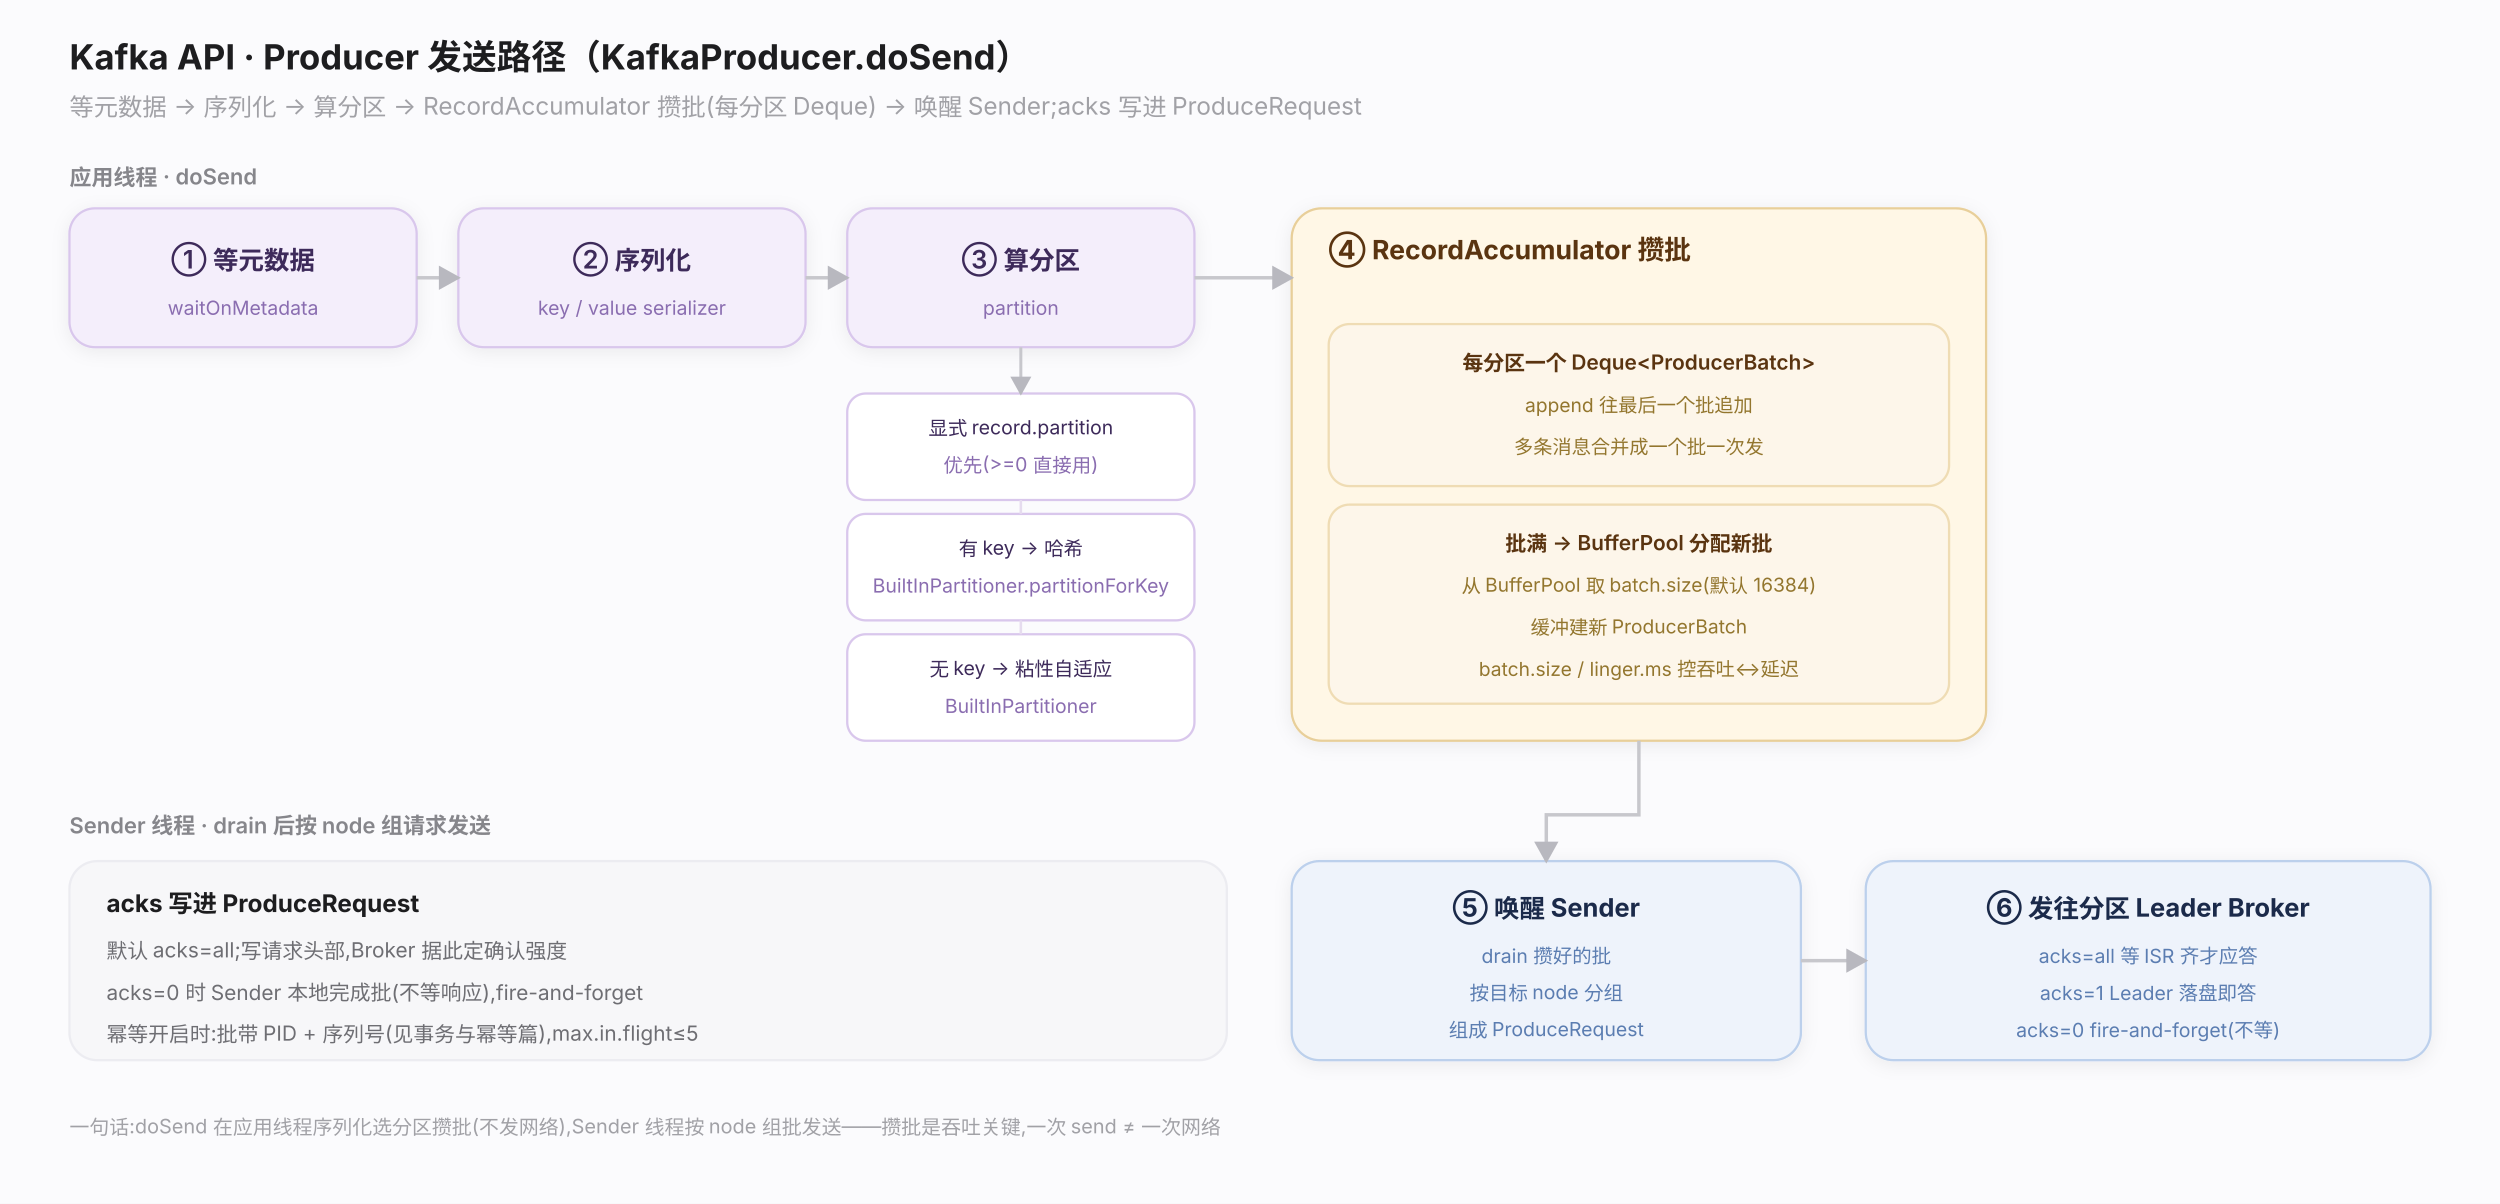
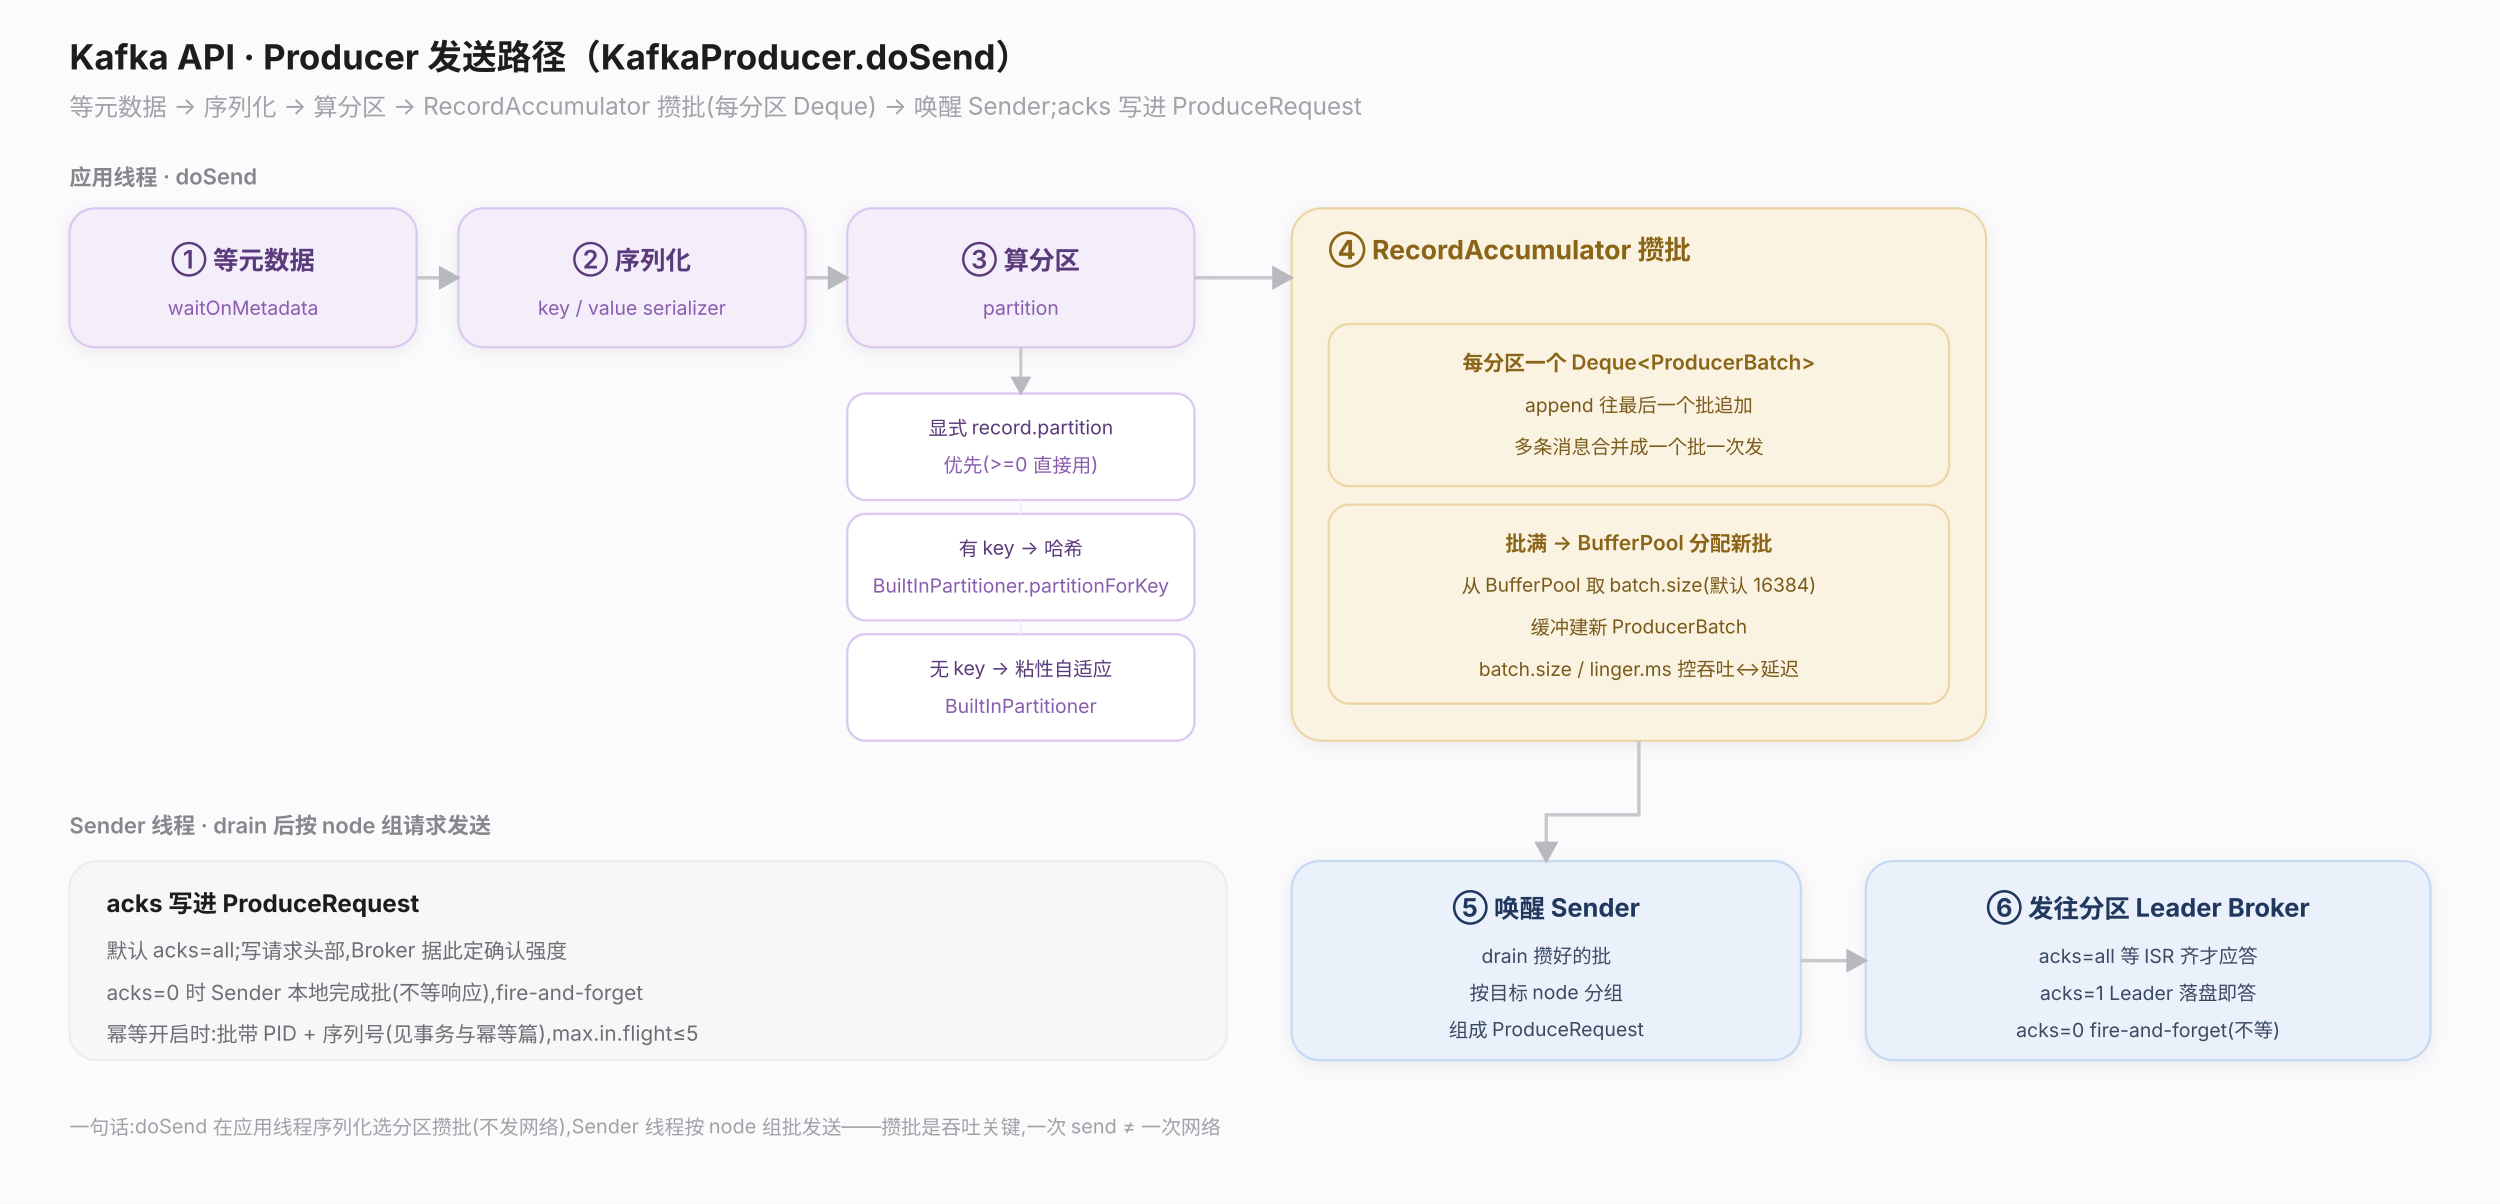
<svg xmlns="http://www.w3.org/2000/svg" width="1080" height="520" viewBox="0 0 1080 520" font-family="-apple-system,BlinkMacSystemFont,'SF Pro Display','Helvetica Neue','PingFang SC','Microsoft YaHei',sans-serif">
  <defs>
    <filter id="soft" x="-20%" y="-20%" width="140%" height="140%">
      <feDropShadow dx="0" dy="1.5" stdDeviation="4" flood-color="#1d1d1f" flood-opacity="0.07" />
    </filter>
    <marker id="ar" viewBox="0 0 10 10" refX="8" refY="5" markerWidth="7" markerHeight="7" orient="auto-start-reverse">
      <path d="M0,0 L9,5 L0,10 z" fill="#b8b8bf" />
    </marker>
  </defs>
  <rect width="1080" height="520" fill="#fbfbfd" />
  <text x="30" y="30" font-size="15" font-weight="700" fill="#1d1d1f">Kafka API · Producer 发送路径（KafkaProducer.doSend）</text>
  <text x="30" y="50" font-size="10.5" fill="#a1a1a6">等元数据 → 序列化 → 算分区 → RecordAccumulator 攒批(每分区 Deque) → 唤醒 Sender;acks 写进 ProduceRequest</text>
  <text x="30" y="80" font-size="9.5" font-weight="600" fill="#86868b">应用线程 · doSend</text>
-   <rect x="30" y="90" width="150" height="60" rx="11" fill="#f4eefb" stroke="#d9c7ec" filter="url(#soft)" />
-   <text x="105" y="116" font-size="11" font-weight="600" fill="#3d2a5a" text-anchor="middle">① 等元数据</text>
-   <text x="105" y="136" font-size="8.4" fill="#8a6db0" text-anchor="middle">waitOnMetadata</text>
-   <rect x="198" y="90" width="150" height="60" rx="11" fill="#f4eefb" stroke="#d9c7ec" filter="url(#soft)" />
-   <text x="273" y="116" font-size="11" font-weight="600" fill="#3d2a5a" text-anchor="middle">② 序列化</text>
-   <text x="273" y="136" font-size="8.4" fill="#8a6db0" text-anchor="middle">key / value serializer</text>
-   <rect x="366" y="90" width="150" height="60" rx="11" fill="#f4eefb" stroke="#d9c7ec" filter="url(#soft)" />
-   <text x="441" y="116" font-size="11" font-weight="600" fill="#3d2a5a" text-anchor="middle">③ 算分区</text>
-   <text x="441" y="136" font-size="8.4" fill="#8a6db0" text-anchor="middle">partition</text>
+   <rect x="30" y="90" width="150" height="60" rx="11" fill="#f4eefb" stroke="#dcc9ef" filter="url(#soft)" />
+   <text x="105" y="116" font-size="11" font-weight="600" fill="#5a3a7a" text-anchor="middle">① 等元数据</text>
+   <text x="105" y="136" font-size="8.4" fill="#8a5cae" text-anchor="middle">waitOnMetadata</text>
+   <rect x="198" y="90" width="150" height="60" rx="11" fill="#f4eefb" stroke="#dcc9ef" filter="url(#soft)" />
+   <text x="273" y="116" font-size="11" font-weight="600" fill="#5a3a7a" text-anchor="middle">② 序列化</text>
+   <text x="273" y="136" font-size="8.4" fill="#8a5cae" text-anchor="middle">key / value serializer</text>
+   <rect x="366" y="90" width="150" height="60" rx="11" fill="#f4eefb" stroke="#dcc9ef" filter="url(#soft)" />
+   <text x="441" y="116" font-size="11" font-weight="600" fill="#5a3a7a" text-anchor="middle">③ 算分区</text>
+   <text x="441" y="136" font-size="8.4" fill="#8a5cae" text-anchor="middle">partition</text>
  <line x1="180" y1="120" x2="198" y2="120" stroke="#c7c7cc" stroke-width="1.5" marker-end="url(#ar)" />
  <line x1="348" y1="120" x2="366" y2="120" stroke="#c7c7cc" stroke-width="1.5" marker-end="url(#ar)" />
-   <rect x="366" y="170" width="150" height="46" rx="8" fill="#fff" stroke="#d9c7ec" />
-   <text x="441" y="188" font-size="8.4" fill="#3d2a5a" text-anchor="middle">显式 record.partition</text>
-   <text x="441" y="204" font-size="8.4" fill="#8a6db0" text-anchor="middle">优先(&gt;=0 直接用)</text>
-   <rect x="366" y="222" width="150" height="46" rx="8" fill="#fff" stroke="#d9c7ec" />
-   <text x="441" y="240" font-size="8.4" fill="#3d2a5a" text-anchor="middle">有 key → 哈希</text>
-   <text x="441" y="256" font-size="8.4" fill="#8a6db0" text-anchor="middle">BuiltInPartitioner.partitionForKey</text>
-   <rect x="366" y="274" width="150" height="46" rx="8" fill="#fff" stroke="#d9c7ec" />
-   <text x="441" y="292" font-size="8.4" fill="#3d2a5a" text-anchor="middle">无 key → 粘性自适应</text>
-   <text x="441" y="308" font-size="8.4" fill="#8a6db0" text-anchor="middle">BuiltInPartitioner</text>
+   <rect x="366" y="170" width="150" height="46" rx="8" fill="#fff" stroke="#dcc9ef" />
+   <text x="441" y="188" font-size="8.4" fill="#5a3a7a" text-anchor="middle">显式 record.partition</text>
+   <text x="441" y="204" font-size="8.4" fill="#8a5cae" text-anchor="middle">优先(&gt;=0 直接用)</text>
+   <rect x="366" y="222" width="150" height="46" rx="8" fill="#fff" stroke="#dcc9ef" />
+   <text x="441" y="240" font-size="8.4" fill="#5a3a7a" text-anchor="middle">有 key → 哈希</text>
+   <text x="441" y="256" font-size="8.4" fill="#8a5cae" text-anchor="middle">BuiltInPartitioner.partitionForKey</text>
+   <rect x="366" y="274" width="150" height="46" rx="8" fill="#fff" stroke="#dcc9ef" />
+   <text x="441" y="292" font-size="8.4" fill="#5a3a7a" text-anchor="middle">无 key → 粘性自适应</text>
+   <text x="441" y="308" font-size="8.4" fill="#8a5cae" text-anchor="middle">BuiltInPartitioner</text>
  <path d="M441,150 L441,170" stroke="#c7c7cc" stroke-width="1.3" fill="none" marker-end="url(#ar)" />
-   <path d="M441,216 L441,222" stroke="#e6dcef" stroke-width="1.1" fill="none" />
-   <path d="M441,268 L441,274" stroke="#e6dcef" stroke-width="1.1" fill="none" />
-   <rect x="558" y="90" width="300" height="230" rx="13" fill="#fff7e6" stroke="#e8cf9a" filter="url(#soft)" />
-   <text x="574" y="112" font-size="11.5" font-weight="700" fill="#5a3410">④ RecordAccumulator 攒批</text>
-   <rect x="574" y="140" width="268" height="70" rx="9" fill="#fdf6ea" stroke="#efdcb4" />
-   <text x="708" y="160" font-size="9" font-weight="600" fill="#5a3410" text-anchor="middle">每分区一个 Deque&lt;ProducerBatch&gt;</text>
-   <text x="708" y="178" font-size="8.3" fill="#93762e" text-anchor="middle">append 往最后一个批追加</text>
-   <text x="708" y="196" font-size="8.3" fill="#93762e" text-anchor="middle">多条消息合并成一个批一次发</text>
-   <rect x="574" y="218" width="268" height="86" rx="9" fill="#fdf6ea" stroke="#efdcb4" />
-   <text x="708" y="238" font-size="9" font-weight="600" fill="#5a3410" text-anchor="middle">批满 → BufferPool 分配新批</text>
-   <text x="708" y="256" font-size="8.3" fill="#93762e" text-anchor="middle">从 BufferPool 取 batch.size(默认 16384)</text>
-   <text x="708" y="274" font-size="8.3" fill="#93762e" text-anchor="middle">缓冲建新 ProducerBatch</text>
-   <text x="708" y="292" font-size="8.3" fill="#93762e" text-anchor="middle">batch.size / linger.ms 控吞吐↔延迟</text>
+   <path d="M441,216 L441,222" stroke="#f4eefb" stroke-width="1.1" fill="none" />
+   <path d="M441,268 L441,274" stroke="#f4eefb" stroke-width="1.1" fill="none" />
+   <rect x="558" y="90" width="300" height="230" rx="13" fill="#fbf3e2" stroke="#ecd6a8" filter="url(#soft)" />
+   <text x="574" y="112" font-size="11.5" font-weight="700" fill="#8a6417">④ RecordAccumulator 攒批</text>
+   <rect x="574" y="140" width="268" height="70" rx="9" fill="#fbf3e2" stroke="#ecd6a8" />
+   <text x="708" y="160" font-size="9" font-weight="600" fill="#8a6417" text-anchor="middle">每分区一个 Deque&lt;ProducerBatch&gt;</text>
+   <text x="708" y="178" font-size="8.3" fill="#7a5a1a" text-anchor="middle">append 往最后一个批追加</text>
+   <text x="708" y="196" font-size="8.3" fill="#7a5a1a" text-anchor="middle">多条消息合并成一个批一次发</text>
+   <rect x="574" y="218" width="268" height="86" rx="9" fill="#fbf3e2" stroke="#ecd6a8" />
+   <text x="708" y="238" font-size="9" font-weight="600" fill="#8a6417" text-anchor="middle">批满 → BufferPool 分配新批</text>
+   <text x="708" y="256" font-size="8.3" fill="#7a5a1a" text-anchor="middle">从 BufferPool 取 batch.size(默认 16384)</text>
+   <text x="708" y="274" font-size="8.3" fill="#7a5a1a" text-anchor="middle">缓冲建新 ProducerBatch</text>
+   <text x="708" y="292" font-size="8.3" fill="#7a5a1a" text-anchor="middle">batch.size / linger.ms 控吞吐↔延迟</text>
  <line x1="516" y1="120" x2="558" y2="120" stroke="#c7c7cc" stroke-width="1.5" marker-end="url(#ar)" />
  <text x="30" y="360" font-size="9.5" font-weight="600" fill="#86868b">Sender 线程 · drain 后按 node 组请求发送</text>
-   <rect x="558" y="372" width="220" height="86" rx="12" fill="#eef3fb" stroke="#bcd0ec" filter="url(#soft)" />
-   <text x="668" y="396" font-size="11" font-weight="700" fill="#1b2a4a" text-anchor="middle">⑤ 唤醒 Sender</text>
-   <text x="668" y="416" font-size="8.4" fill="#5b7db1" text-anchor="middle">drain 攒好的批</text>
-   <text x="668" y="432" font-size="8.4" fill="#5b7db1" text-anchor="middle">按目标 node 分组</text>
-   <text x="668" y="448" font-size="8.4" fill="#5b7db1" text-anchor="middle">组成 ProduceRequest</text>
-   <rect x="806" y="372" width="244" height="86" rx="12" fill="#eef3fb" stroke="#bcd0ec" filter="url(#soft)" />
-   <text x="928" y="396" font-size="11" font-weight="700" fill="#1b2a4a" text-anchor="middle">⑥ 发往分区 Leader Broker</text>
-   <text x="928" y="416" font-size="8.4" fill="#5b7db1" text-anchor="middle">acks=all 等 ISR 齐才应答</text>
-   <text x="928" y="432" font-size="8.4" fill="#5b7db1" text-anchor="middle">acks=1 Leader 落盘即答</text>
-   <text x="928" y="448" font-size="8.4" fill="#5b7db1" text-anchor="middle">acks=0 fire-and-forget(不等)</text>
+   <rect x="558" y="372" width="220" height="86" rx="12" fill="#eaf1fb" stroke="#c6d9f2" filter="url(#soft)" />
+   <text x="668" y="396" font-size="11" font-weight="700" fill="#20375e" text-anchor="middle">⑤ 唤醒 Sender</text>
+   <text x="668" y="416" font-size="8.4" fill="#3a4a63" text-anchor="middle">drain 攒好的批</text>
+   <text x="668" y="432" font-size="8.4" fill="#3a4a63" text-anchor="middle">按目标 node 分组</text>
+   <text x="668" y="448" font-size="8.4" fill="#3a4a63" text-anchor="middle">组成 ProduceRequest</text>
+   <rect x="806" y="372" width="244" height="86" rx="12" fill="#eaf1fb" stroke="#c6d9f2" filter="url(#soft)" />
+   <text x="928" y="396" font-size="11" font-weight="700" fill="#20375e" text-anchor="middle">⑥ 发往分区 Leader Broker</text>
+   <text x="928" y="416" font-size="8.4" fill="#3a4a63" text-anchor="middle">acks=all 等 ISR 齐才应答</text>
+   <text x="928" y="432" font-size="8.4" fill="#3a4a63" text-anchor="middle">acks=1 Leader 落盘即答</text>
+   <text x="928" y="448" font-size="8.4" fill="#3a4a63" text-anchor="middle">acks=0 fire-and-forget(不等)</text>
  <path d="M708,320 L708,352 L668,352 L668,372" stroke="#c7c7cc" stroke-width="1.5" fill="none" marker-end="url(#ar)" />
  <line x1="778" y1="415" x2="806" y2="415" stroke="#c7c7cc" stroke-width="1.5" marker-end="url(#ar)" />
  <rect x="30" y="372" width="500" height="86" rx="12" fill="#f7f7f9" stroke="#ececf1" />
  <text x="46" y="394" font-size="10.5" font-weight="700" fill="#1d1d1f">acks 写进 ProduceRequest</text>
  <text x="46" y="414" font-size="9" fill="#6e6e73">默认 acks=all;写请求头部,Broker 据此定确认强度</text>
  <text x="46" y="432" font-size="9" fill="#6e6e73">acks=0 时 Sender 本地完成批(不等响应),fire-and-forget</text>
  <text x="46" y="450" font-size="9" fill="#6e6e73">幂等开启时:批带 PID + 序列号(见事务与幂等篇),max.in.flight≤5</text>
  <text x="30" y="490" font-size="8.6" fill="#a1a1a6">一句话:doSend 在应用线程序列化选分区攒批(不发网络),Sender 线程按 node 组批发送——攒批是吞吐关键,一次 send ≠ 一次网络</text>
</svg>
